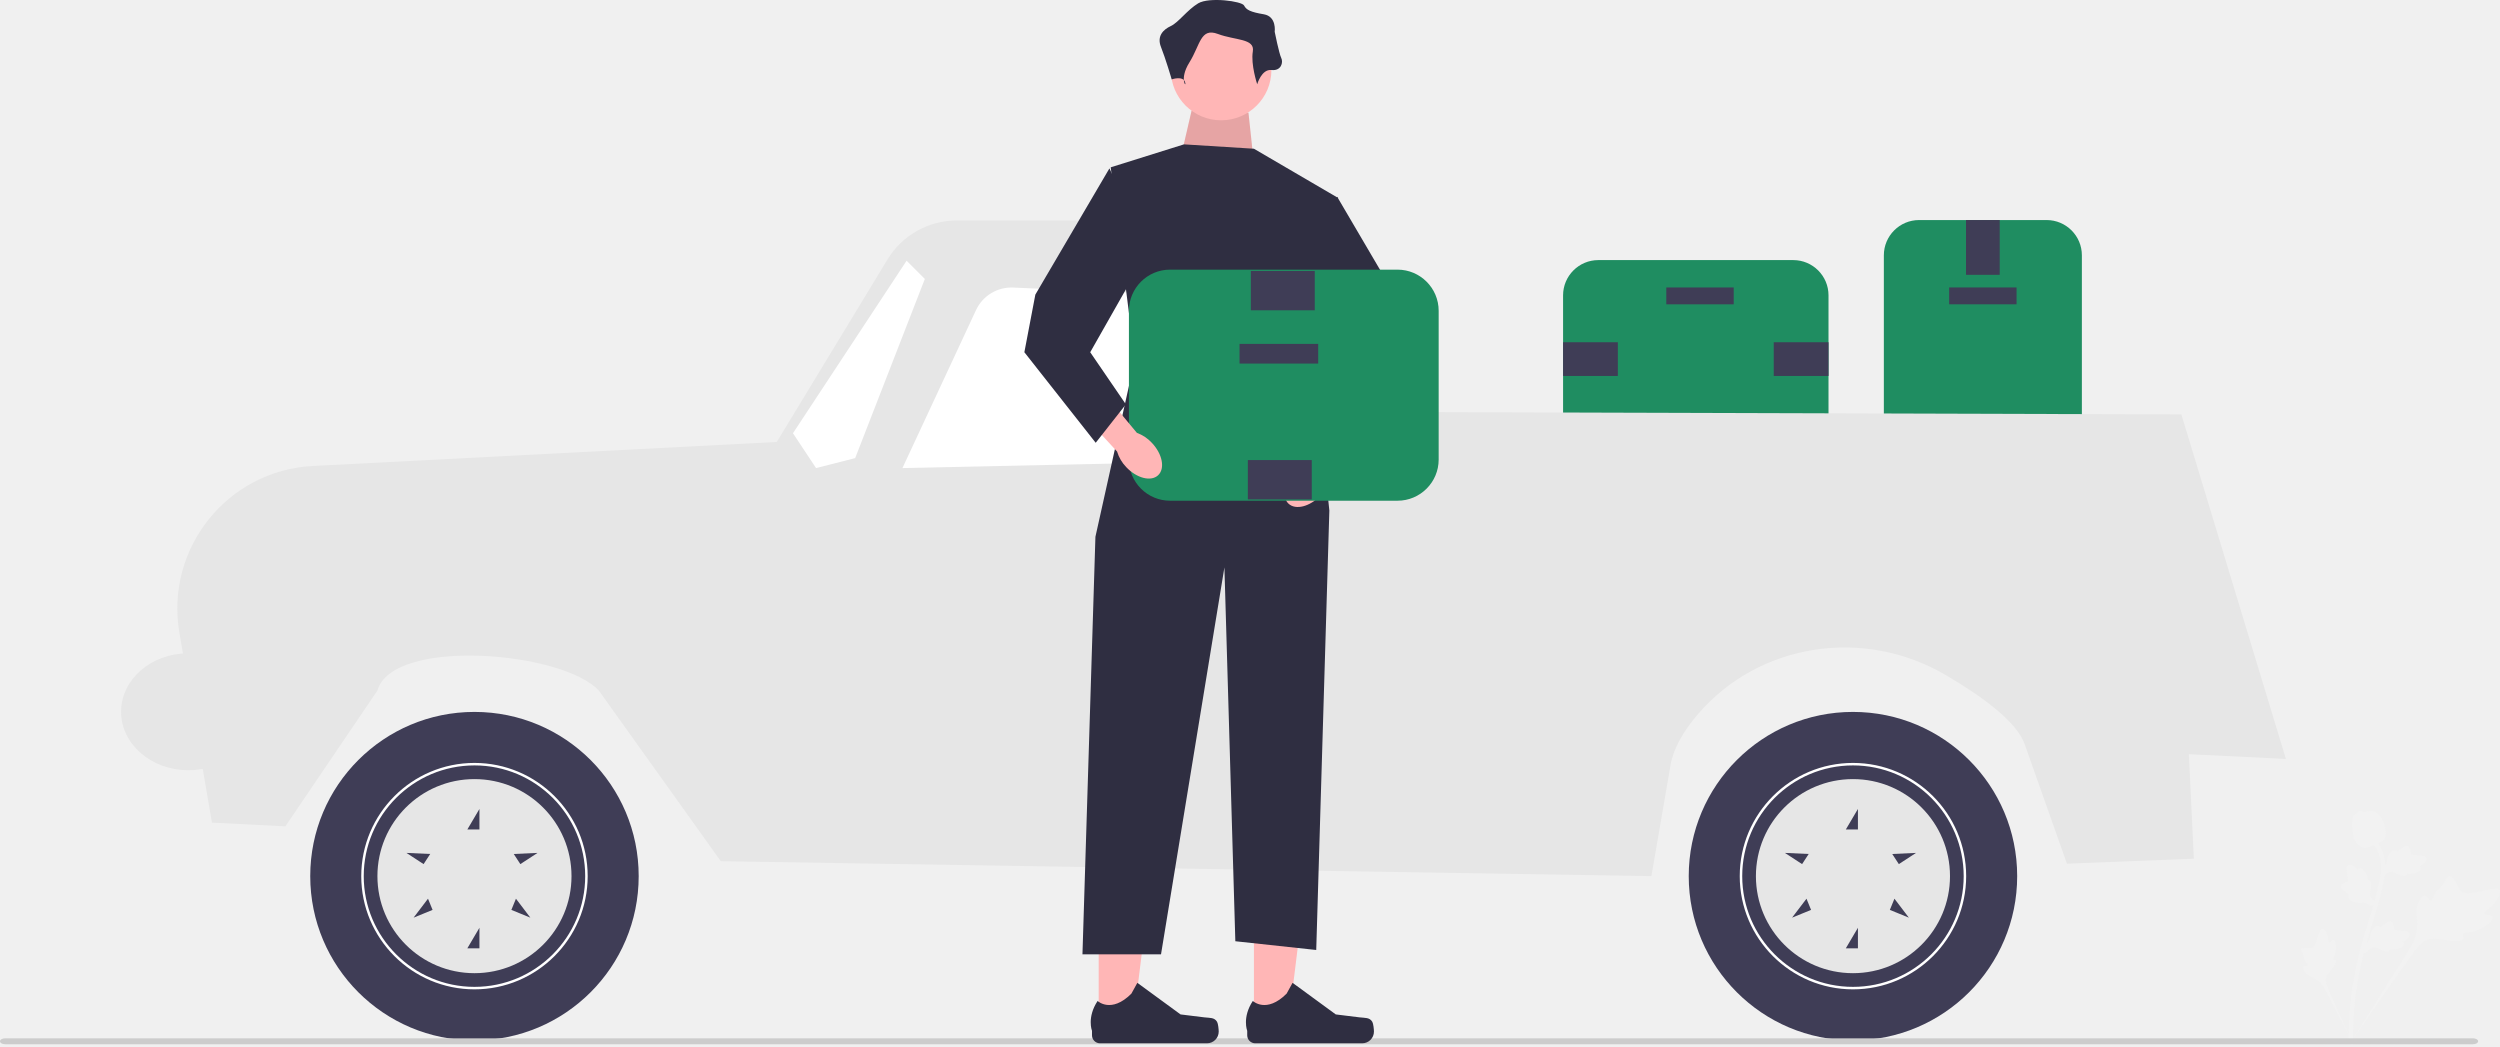
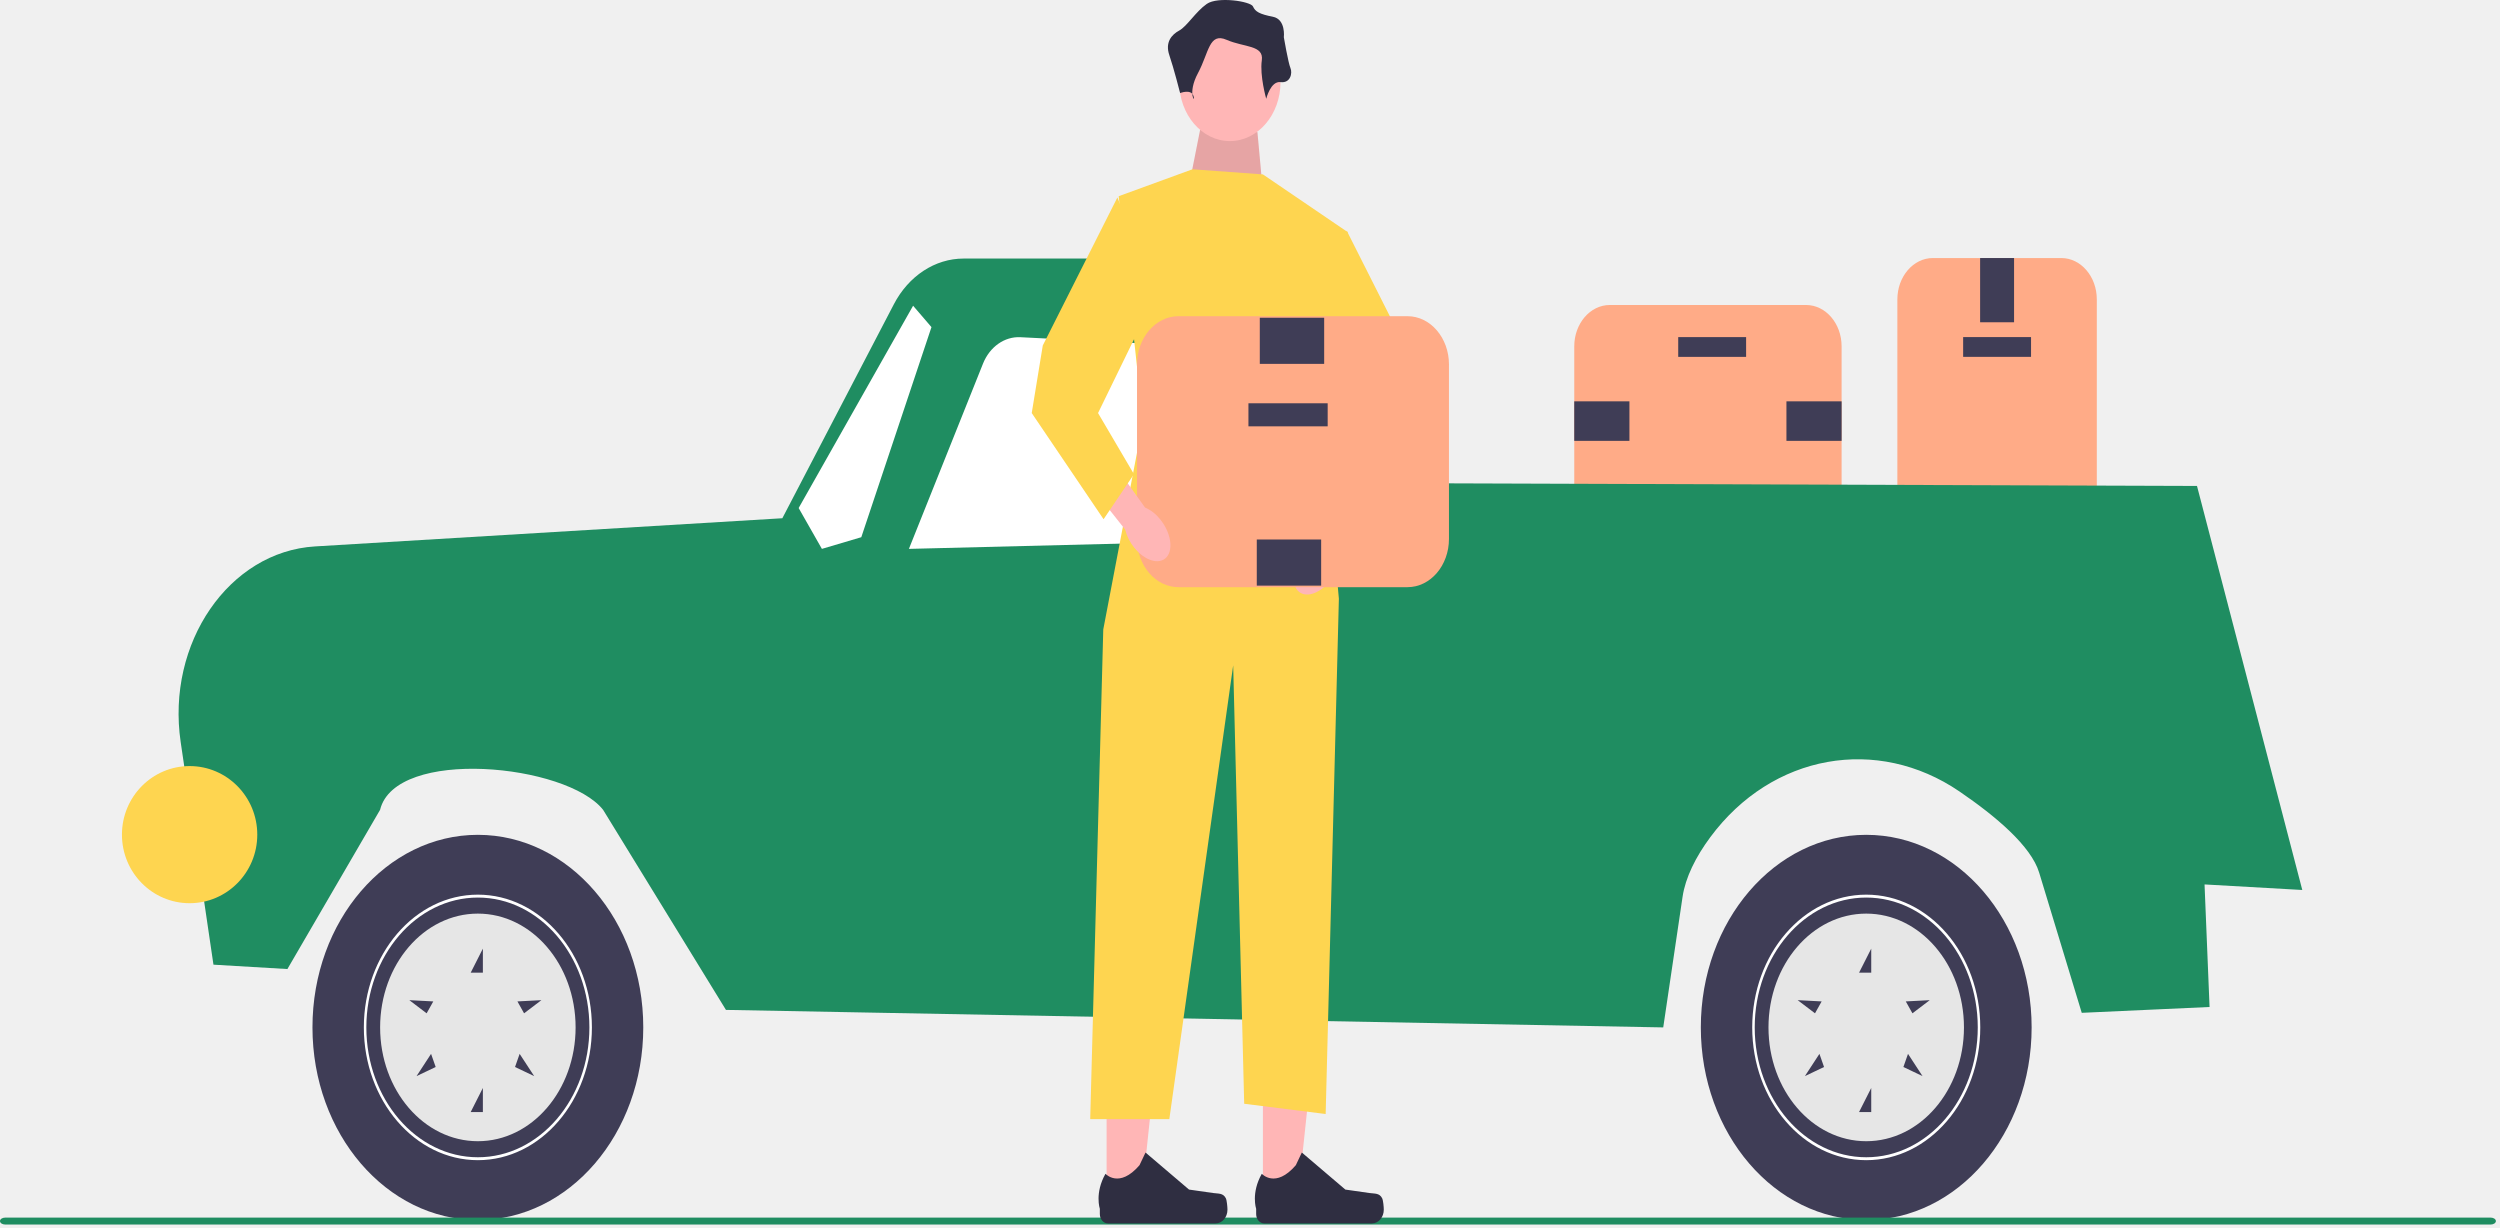
- <svg xmlns="http://www.w3.org/2000/svg" width="1004.722" height="420.718" viewBox="0 0 1004.722 420.718">
-   <g>
-     <path d="M757.098,180.944V102.6c0-7.812,6.355-14.166,14.166-14.166h51.251c7.812,0,14.166,6.355,14.166,14.166v78.344c0,7.812-6.355,14.166-14.166,14.166h-51.251c-7.812,0-14.166-6.355-14.166-14.166Z" fill="#1f8d61" />
-     <rect x="783.344" y="115.526" width="27.092" height="6.773" transform="translate(1593.78 237.8251) rotate(-180)" fill="#3f3d56" />
-     <rect x="790.117" y="88.434" width="13.546" height="22.013" transform="translate(1593.78 198.8797) rotate(-180)" fill="#3f3d56" />
-     <rect x="790.117" y="173.097" width="13.546" height="22.013" transform="translate(1593.78 368.2074) rotate(-180)" fill="#3f3d56" />
-   </g>
-   <g>
-     <path d="M720.692,184.11h-78.344c-7.812,0-14.166-6.355-14.166-14.166v-51.251c0-7.812,6.355-14.166,14.166-14.166h78.344c7.812,0,14.166,6.355,14.166,14.166v51.251c0,7.812-6.355,14.166-14.166,14.166Z" fill="#1f8d61" />
-     <rect x="669.667" y="115.532" width="27.092" height="6.773" fill="#3f3d56" />
-     <rect x="632.415" y="133.312" width="13.546" height="22.013" transform="translate(783.5064 -494.8703) rotate(90)" fill="#3f3d56" />
-     <rect x="717.079" y="133.312" width="13.546" height="22.013" transform="translate(868.1702 -579.5342) rotate(90)" fill="#3f3d56" />
-   </g>
-   <path d="M85.182,330.61l-13.079-76.293c-5.812-33.901,19.28-65.272,53.629-67.051l186.45-9.657,44.498-73.34c5.899-9.723,16.447-15.66,27.819-15.66h133.969c10.531,0,19.428,7.809,20.795,18.251l3.402,58.683,334,1,42.016,138.468-39-1.902,2,42-51,2-17.001-48.072c-3.201-9.052-17.229-19.258-31.81-27.798-32.687-19.143-74.682-12.999-99.419,15.689-5.835,6.768-9.915,13.819-11.055,20.431l-7.715,44.749-374-6-49.016-68.566c-14.481-15.759-82.843-21.548-89,0l-36.984,54.566-29.5-1.5Z" fill="#e6e6e6" />
-   <path d="M491.679,133.236l11.004,51.874-140,3,29.568-63.485c2.682-5.759,8.571-9.335,14.918-9.059l67.087,2.917c8.493,.369,15.659,6.438,17.423,14.753Z" fill="#fff" />
-   <polygon points="343.682 184.11 371.682 112.11 364.351 104.779 318.682 174.11 327.962 188.11 343.682 184.11" fill="#fff" />
-   <circle cx="744.682" cy="352.11" r="66" fill="#3f3d56" />
-   <path d="M699.182,352.11c0-25.089,20.411-45.5,45.5-45.5,25.089,0,45.5,20.411,45.5,45.5,0,25.089-20.411,45.5-45.5,45.5-25.089,0-45.5-20.411-45.5-45.5Zm1,0c0,24.537,19.962,44.5,44.5,44.5s44.5-19.963,44.5-44.5c0-24.537-19.962-44.5-44.5-44.5s-44.5,19.963-44.5,44.5Z" fill="#fff" />
-   <path d="M705.682,352.11c0,21.539,17.461,39,39,39,21.539,0,39-17.461,39-39,0-21.539-17.461-39-39-39-21.539,0-39,17.461-39,39Zm64.351-9.339l-6.91,4.504-2.655-4.073,9.565-.43Zm-10.52,22.905l1.84-4.5,5.794,7.622-7.634-3.122Zm-17.694,15.435l4.862-8.248v8.248h-4.862Zm0-47.752l4.862-8.248v8.248h-4.862Zm-21.604,35.439l5.794-7.622,1.84,4.5-7.634,3.122Zm-2.885-26.026l9.565,.43-2.655,4.073-6.91-4.504Z" fill="#e6e6e6" />
-   <circle cx="190.682" cy="352.11" r="66" fill="#3f3d56" />
-   <path d="M145.182,352.11c0-25.089,20.411-45.5,45.5-45.5,25.089,0,45.5,20.411,45.5,45.5,0,25.089-20.411,45.5-45.5,45.5-25.089,0-45.5-20.411-45.5-45.5Zm1,0c0,24.537,19.962,44.5,44.5,44.5,24.538,0,44.5-19.963,44.5-44.5,0-24.537-19.962-44.5-44.5-44.5-24.538,0-44.5,19.963-44.5,44.5Z" fill="#fff" />
-   <path d="M151.682,352.11c0,21.539,17.461,39,39,39,21.539,0,39-17.461,39-39,0-21.539-17.461-39-39-39-21.539,0-39,17.461-39,39Zm64.351-9.339l-6.91,4.504-2.655-4.073,9.565-.43Zm-10.52,22.905l1.84-4.5,5.794,7.622-7.634-3.122Zm-17.694,15.435l4.862-8.248v8.248h-4.862Zm0-47.752l4.862-8.248v8.248h-4.862Zm-21.604,35.439l5.794-7.622,1.84,4.5-7.634,3.122Zm-2.885-26.026l9.565,.43-2.655,4.073-6.91-4.504Z" fill="#e6e6e6" />
-   <rect x="466.182" y="203.61" width="38" height="8" transform="translate(970.3641 415.22) rotate(-180)" fill="#3f3d56" />
-   <g>
-     <path d="M1001.788,368.654c-.354-1.084-3.039-.607-3.296-1.576-.257-.966,2.319-1.776,4.295-4.498,.356-.491,2.601-3.584,1.74-4.886-1.632-2.466-12.988,3.676-15.714,.229-.598-.756-.844-2.055-2.626-4.472-.709-.961-1.164-1.426-1.707-1.412-.771,.019-1.047,.984-2.259,2.732-1.818,2.621-2.474,2.292-3.671,4.439-.889,1.594-.994,2.613-1.635,2.673-.907,.085-1.282-1.9-2.39-1.977-1.131-.079-2.263,1.882-2.824,3.415-1.053,2.875-.401,5.073-.256,7.263,.157,2.38-.212,5.864-2.798,10.336l-24.392,38.862c5.238-7.922,20.108-29.526,26.099-37.45,1.729-2.288,3.588-4.585,6.449-5.017,2.754-.416,6.105,.947,10.782,.867,.546-.009,2.066-.054,2.436-.86,.306-.666-.453-1.245-.177-1.871,.37-.84,2.037-.48,4.308-1.037,1.601-.393,2.689-1.043,3.625-1.602,.282-.169,4.484-2.714,4.012-4.157h-0Z" fill="#f2f2f2" />
-     <path d="M937.902,377.728c-.634-.139-1.175,1.316-1.725,1.163-.548-.153-.202-1.651-.968-3.406-.138-.317-1.009-2.311-1.896-2.264-1.681,.089-1.943,7.435-4.421,7.779-.544,.075-1.252-.179-2.953-.001-.676,.071-1.036,.16-1.186,.431-.213,.384,.181,.798,.689,1.897,.762,1.648,.411,1.875,1.119,3.082,.526,.896,.995,1.242,.84,1.574-.22,.47-1.302,.081-1.66,.603-.365,.532,.271,1.654,.861,2.371,1.107,1.346,2.374,1.66,3.491,2.221,1.213,.61,2.817,1.796,4.266,4.355l12.036,23.184c-2.377-4.857-8.69-18.388-10.85-23.615-.624-1.509-1.215-3.084-.602-4.613,.59-1.472,2.226-2.723,3.537-5.042,.153-.271,.57-1.03,.281-1.444-.239-.342-.742-.137-.97-.453-.305-.424,.352-1.138,.734-2.414,.269-.899,.264-1.621,.26-2.241-.001-.187-.038-2.984-.882-3.169v0Z" fill="#f2f2f2" />
-     <path d="M949.909,383.385l.378-3.493,.232-.219c1.074-1.015,1.745-2.089,1.997-3.196,.04-.176,.071-.354,.103-.535,.126-.718,.282-1.611,.972-2.538,.386-.517,1.409-1.684,2.463-1.276,.285,.107,.477,.291,.61,.487,.033-.034,.068-.068,.104-.105,.455-.443,.774-.605,1.081-.761,.236-.12,.479-.244,.891-.573,.181-.144,.326-.275,.447-.384,.37-.33,.843-.717,1.491-.564,.687,.188,.923,.843,1.079,1.277,.279,.774,.365,1.306,.422,1.659,.02,.129,.044,.274,.062,.321,.15,.379,2.038,.477,2.748,.518,1.597,.087,2.978,.162,3.31,1.255,.238,.782-.258,1.635-1.519,2.603-.393,.301-.785,.509-1.127,.664,.21,.199,.378,.469,.388,.838h0c.023,.872-.872,1.542-2.659,1.993-.444,.113-1.042,.263-1.823,.226-.368-.018-.691-.075-.966-.127-.041,.157-.116,.32-.252,.474-.398,.455-1.04,.571-1.912,.314-.963-.268-1.723-.633-2.395-.954-.586-.279-1.092-.518-1.516-.583-.789-.11-1.525,.377-2.405,1.025l-2.206,1.655h-0Z" fill="#f2f2f2" />
-     <path d="M956.206,363.49l-3.475,.52-.271-.169c-1.254-.781-2.464-1.158-3.598-1.121-.18,.006-.36,.021-.544,.036-.727,.061-1.63,.136-2.702-.296-.598-.243-1.987-.935-1.859-2.059,.031-.302,.161-.535,.316-.714-.041-.024-.083-.048-.128-.075-.544-.328-.781-.595-1.01-.853-.176-.198-.357-.402-.781-.717-.186-.138-.348-.245-.485-.335-.413-.274-.907-.634-.924-1.299,.007-.712,.582-1.106,.962-1.368,.678-.466,1.171-.684,1.498-.829,.12-.052,.254-.112,.295-.142,.328-.242-.056-2.092-.196-2.79-.321-1.566-.599-2.922,.374-3.52,.696-.429,1.647-.165,2.903,.809,.391,.304,.691,.631,.928,.922,.139-.254,.358-.485,.712-.588h0c.838-.244,1.712,.452,2.602,2.066,.222,.401,.519,.941,.681,1.707,.076,.361,.103,.687,.122,.966,.162-0,.339,.031,.522,.123,.541,.269,.816,.861,.789,1.77-.015,.999-.175,1.828-.315,2.558-.121,.638-.224,1.188-.18,1.614,.093,.791,.751,1.379,1.602,2.066l2.16,1.714h-0Z" fill="#f2f2f2" />
-     <path d="M956.674,353.056l.378-3.493,.232-.219c1.074-1.015,1.745-2.089,1.997-3.196,.04-.176,.071-.354,.103-.535,.126-.718,.282-1.611,.972-2.538,.386-.517,1.409-1.684,2.463-1.276,.285,.107,.477,.291,.61,.487,.033-.034,.068-.068,.104-.105,.455-.443,.774-.605,1.081-.761,.236-.12,.479-.244,.891-.573,.181-.144,.326-.275,.447-.384,.37-.33,.843-.717,1.491-.564,.687,.188,.923,.843,1.079,1.277,.279,.774,.365,1.306,.422,1.659,.02,.129,.044,.274,.062,.321,.15,.379,2.038,.477,2.748,.518,1.597,.087,2.978,.162,3.31,1.255,.238,.782-.258,1.635-1.519,2.603-.393,.301-.785,.509-1.127,.664,.21,.199,.378,.469,.388,.838h0c.023,.872-.872,1.542-2.659,1.993-.444,.113-1.042,.263-1.823,.226-.368-.018-.691-.075-.966-.127-.041,.157-.116,.32-.252,.474-.398,.455-1.04,.571-1.912,.314-.963-.268-1.723-.633-2.395-.954-.586-.279-1.092-.518-1.516-.583-.789-.11-1.525,.377-2.405,1.025l-2.206,1.655h-0Z" fill="#f2f2f2" />
-     <path d="M945.407,419.98l-.614-.607,.011-.863-.011,.863-.854-.09c.004-.08-.002-.268-.008-.561-.033-1.607-.135-6.497,.546-14.011,.475-5.245,1.27-10.569,2.362-15.827,1.093-5.266,2.228-9.185,3.14-12.334,.688-2.375,1.382-4.628,2.06-6.823,1.809-5.863,3.516-11.402,4.574-17.719,.237-1.41,.728-4.346-.278-7.811-.584-2.01-1.584-3.901-2.972-5.62l1.344-1.085c1.532,1.9,2.638,3.995,3.286,6.226,1.116,3.842,.58,7.04,.323,8.577-1.076,6.429-2.801,12.021-4.628,17.941-.674,2.187-1.366,4.43-2.051,6.795-.903,3.12-2.028,7.005-3.107,12.203-1.079,5.195-1.864,10.454-2.334,15.633-.672,7.419-.571,12.237-.538,13.819,.017,.845,.021,1.022-.251,1.295v-0Z" fill="#f2f2f2" />
-     <path d="M949.675,340.564c-.069-.015-.139-.033-.208-.053-1.418-.397-2.555-1.553-3.381-3.433-.387-.884-.478-1.815-.66-3.671-.029-.286-.155-1.734,0-3.653,.101-1.254,.236-1.758,.577-2.153,.379-.441,.89-.693,1.429-.82,.015-.166,.069-.328,.177-.482,.444-.639,1.187-.376,1.59-.24,.203,.073,.456,.166,.741,.214,.447,.077,.715-.001,1.119-.118,.387-.112,.868-.252,1.533-.24,1.312,.018,2.284,.608,2.604,.802,1.687,1.014,2.269,2.631,2.943,4.503,.134,.375,.578,1.732,.682,3.479,.075,1.26-.09,1.776-.28,2.145-.387,.758-.979,1.11-2.449,1.85-1.536,.775-2.306,1.163-2.938,1.362-1.47,.462-2.393,.751-3.479,.509v0Z" fill="#f2f2f2" />
-   </g>
-   <path d="M0,418.48c0,.66,.925,1.19,2.078,1.19H993.848c1.152,0,2.077-.53,2.077-1.19,0-.66-.925-1.19-2.077-1.19H2.078c-1.152,0-2.078,.53-2.078,1.19Z" fill="#ccc" />
-   <g>
-     <g>
-       <polygon points="503.94 410.967 517.825 410.965 524.43 357.41 503.938 357.411 503.94 410.967" fill="#ffb6b6" />
-       <path d="M551.511,410.652h0c.432,.728,.66,3.078,.66,3.925h0c0,2.603-2.11,4.713-4.713,4.713l-42.999-0c-1.775,0-3.215-1.439-3.215-3.215v-1.79s-2.127-5.38,2.252-12.012c0,0,5.443,5.193,13.576-2.94l2.398-4.345,17.361,12.697,9.623,1.185c2.105,.259,3.972-.04,5.055,1.784h0Z" fill="#2f2e41" />
-     </g>
-     <g>
-       <polygon points="441.558 410.967 455.442 410.965 462.048 357.41 441.555 357.411 441.558 410.967" fill="#ffb6b6" />
-       <path d="M489.128,410.652h0c.432,.728,.66,3.078,.66,3.925h0c0,2.603-2.11,4.713-4.713,4.713l-42.999-0c-1.775,0-3.215-1.439-3.215-3.215v-1.79s-2.127-5.38,2.252-12.012c0,0,5.443,5.193,13.576-2.94l2.398-4.345,17.361,12.697,9.623,1.185c2.105,.259,3.972-.04,5.055,1.784h0Z" fill="#2f2e41" />
-     </g>
-     <polygon points="501.741 45.276 504.377 69.877 473.625 67.241 478.897 44.397 501.741 45.276" fill="#ffb6b6" />
-     <polygon points="501.741 45.276 504.377 69.877 473.625 67.241 478.897 44.397 501.741 45.276" isolation="isolate" opacity=".1" />
-     <circle cx="490.759" cy="28.142" r="20.208" fill="#ffb6b6" />
-     <polygon points="503.938 59.773 537.765 79.542 526.682 133.138 534.251 205.186 528.979 381.79 496.47 378.276 492.077 228.03 466.596 383.547 435.028 383.547 440.237 215.729 456.053 144.56 446.388 67.241 475.822 58.016 503.938 59.773" fill="#2f2e41" />
-     <path d="M505.256,33.853s1.757-6.15,5.711-5.711,4.832-3.075,3.954-4.832-2.636-10.544-2.636-10.544c0,0,.879-6.15-4.393-7.029-5.272-.879-7.029-1.757-7.908-3.515-.879-1.757-14.058-3.515-18.451-.879-4.393,2.636-7.908,7.693-10.983,9.118-3.075,1.425-5.711,4.061-3.954,8.454,1.757,4.393,4.306,12.985,4.306,12.985,0,0,4.481-1.563,5.359,1.073s-2.636-.879,1.757-7.908c4.393-7.029,4.393-14.058,11.422-11.422,7.029,2.636,14.937,1.757,14.058,7.029-.879,5.272,1.757,13.179,1.757,13.179Z" fill="#2f2e41" />
-     <path id="uuid-2f48dadd-bd50-474e-b6bc-efb589732da4-552" d="M520.321,189.424c-4.229,4.478-5.347,10.29-2.497,12.981,2.85,2.691,8.588,1.242,12.818-3.238,1.714-1.766,2.981-3.918,3.693-6.274l17.68-19.2-9.187-8.104-16.454,19.788c-2.312,.846-4.388,2.234-6.054,4.047Z" fill="#ffb6b6" />
-     <polygon points="537.409 79.103 567.182 129.826 571.592 152.982 542.923 189.371 530.793 173.933 545.128 152.982 521.972 112.183 537.409 79.103" fill="#2f2e41" />
-     <g>
-       <path d="M453.701,184.701v-59.805c0-9.115,7.415-16.531,16.531-16.531h91.42c9.115,0,16.531,7.415,16.531,16.531v59.805c0,9.115-7.415,16.531-16.531,16.531h-91.42c-9.115,0-16.531-7.415-16.531-16.531Z" fill="#1f8d61" />
-       <rect x="498.159" y="138.209" width="31.614" height="7.904" transform="translate(1027.931 284.3207) rotate(180)" fill="#3f3d56" />
-       <rect x="506.435" y="179.955" width="15.807" height="25.687" transform="translate(707.1374 -321.5401) rotate(90)" fill="#3f3d56" />
-       <rect x="507.641" y="103.955" width="15.807" height="25.687" transform="translate(632.3431 -398.7458) rotate(90)" fill="#3f3d56" />
-     </g>
-     <g>
-       <path id="uuid-f6ce86b9-37cf-4878-a476-c93c5a2c7b27-553" d="M462.953,178.002c4.229,4.478,5.347,10.29,2.497,12.981-2.85,2.691-8.588,1.242-12.818-3.238-1.714-1.766-2.981-3.918-3.693-6.274l-17.68-19.2,9.187-8.104,16.454,19.788c2.312,.846,4.388,2.234,6.054,4.047Z" fill="#ffb6b6" />
-       <polygon points="445.865 67.681 416.093 118.404 411.682 141.56 440.352 177.948 452.481 162.511 438.146 141.56 461.303 100.761 445.865 67.681" fill="#2f2e41" />
-     </g>
-   </g>
-   <ellipse cx="75.666" cy="286.044" rx="27" ry="23.5" fill="#e6e6e6" />
+ <svg xmlns="http://www.w3.org/2000/svg" width="279" height="137" viewBox="0 0 279 137" fill="none">
+   <path d="M211.746 58.921V33.41C211.746 30.866 213.523 28.797 215.708 28.797H230.042C232.227 28.797 234.004 30.866 234.004 33.41V58.921C234.004 61.465 232.227 63.534 230.042 63.534H215.708C213.523 63.534 211.746 61.465 211.746 58.921Z" fill="#FFAB87" />
+   <path d="M219.087 39.825H226.664V37.619H219.087V39.825Z" fill="#3F3D56" />
+   <path d="M220.981 35.965H224.77V28.797H220.981V35.965Z" fill="#3F3D56" />
+   <path d="M220.981 63.534H224.77V56.366H220.981V63.534Z" fill="#3F3D56" />
+   <path d="M201.561 59.952H179.65C177.465 59.952 175.688 57.883 175.688 55.339V38.65C175.688 36.106 177.465 34.037 179.65 34.037H201.561C203.745 34.037 205.523 36.106 205.523 38.65V55.339C205.523 57.883 203.745 59.952 201.561 59.952Z" fill="#FFAB87" />
+   <path d="M194.866 37.621H187.289V39.827H194.866V37.621Z" fill="#3F3D56" />
+   <path d="M181.844 49.2V44.789H175.687V49.2H181.844Z" fill="#3F3D56" />
+   <path d="M205.523 49.2V44.789H199.367V49.2H205.523Z" fill="#3F3D56" />
+   <path d="M23.822 107.658L20.164 82.814C18.539 71.775 25.556 61.56 35.163 60.98L87.309 57.836L99.755 33.954C101.404 30.788 104.354 28.855 107.535 28.855H145.003C147.949 28.855 150.437 31.397 150.819 34.798L151.771 53.907L245.184 54.232L256.935 99.322L246.027 98.703L246.587 112.38L232.323 113.031L227.568 97.377C226.673 94.429 222.75 91.106 218.672 88.325C209.53 82.091 197.785 84.092 190.866 93.434C189.234 95.638 188.093 97.934 187.774 100.087L185.617 114.659L81.016 112.705L67.308 90.378C63.258 85.246 44.138 83.361 42.416 90.378L32.073 108.146L23.822 107.658Z" fill="#1F8D61" />
+   <path d="M137.511 43.386L140.589 60.278L101.434 61.255L109.703 40.582C110.453 38.707 112.1 37.542 113.875 37.632L132.638 38.582C135.014 38.702 137.018 40.678 137.511 43.386Z" fill="white" />
+   <path d="M96.121 59.952L103.952 36.507L101.902 34.12L89.129 56.696L91.724 61.255L96.121 59.952Z" fill="white" />
+   <path d="M208.271 136.151C218.466 136.151 226.73 126.528 226.73 114.659C226.73 102.789 218.466 93.167 208.271 93.167C198.077 93.167 189.812 102.789 189.812 114.659C189.812 126.528 198.077 136.151 208.271 136.151Z" fill="#3F3D56" />
+   <path d="M195.547 114.659C195.547 106.489 201.255 99.843 208.272 99.843C215.289 99.843 220.998 106.489 220.998 114.659C220.998 122.829 215.289 129.475 208.272 129.475C201.255 129.475 195.547 122.829 195.547 114.659ZM195.827 114.659C195.827 122.649 201.41 129.15 208.272 129.15C215.135 129.15 220.718 122.649 220.718 114.659C220.718 106.669 215.135 100.168 208.272 100.168C201.41 100.168 195.827 106.669 195.827 114.659Z" fill="white" />
+   <path d="M197.363 114.659C197.363 121.673 202.247 127.359 208.271 127.359C214.295 127.359 219.178 121.673 219.178 114.659C219.178 107.645 214.295 101.959 208.271 101.959C202.247 101.959 197.363 107.645 197.363 114.659ZM215.361 111.618L213.428 113.085L212.686 111.758L215.361 111.618ZM212.419 119.077L212.934 117.611L214.554 120.093L212.419 119.077ZM207.47 124.103L208.83 121.417V124.103H207.47ZM207.47 108.553L208.83 105.867V108.553H207.47ZM201.428 120.093L203.049 117.611L203.563 119.077L201.428 120.093ZM200.621 111.618L203.296 111.758L202.554 113.085L200.621 111.618Z" fill="#E6E6E6" />
+   <path d="M53.33 136.151C63.525 136.151 71.789 126.528 71.789 114.659C71.789 102.789 63.525 93.167 53.33 93.167C43.135 93.167 34.871 102.789 34.871 114.659C34.871 126.528 43.135 136.151 53.33 136.151Z" fill="#3F3D56" />
+   <path d="M40.605 114.659C40.605 106.489 46.314 99.843 53.331 99.843C60.348 99.843 66.056 106.489 66.056 114.659C66.056 122.829 60.348 129.475 53.331 129.475C46.314 129.475 40.605 122.829 40.605 114.659ZM40.885 114.659C40.885 122.649 46.468 129.15 53.331 129.15C60.194 129.15 65.777 122.649 65.777 114.659C65.777 106.669 60.194 100.168 53.331 100.168C46.468 100.168 40.885 106.669 40.885 114.659Z" fill="white" />
+   <path d="M42.422 114.659C42.422 121.673 47.305 127.359 53.329 127.359C59.353 127.359 64.237 121.673 64.237 114.659C64.237 107.645 59.353 101.959 53.329 101.959C47.305 101.959 42.422 107.645 42.422 114.659ZM60.42 111.618L58.487 113.085L57.745 111.758L60.42 111.618ZM57.477 119.077L57.992 117.611L59.613 120.093L57.477 119.077ZM52.529 124.103L53.889 121.417V124.103H52.529ZM52.529 108.553L53.889 105.867V108.553H52.529ZM46.487 120.093L48.107 117.611L48.622 119.077L46.487 120.093ZM45.68 111.618L48.355 111.758L47.612 113.085L45.68 111.618Z" fill="#E6E6E6" />
+   <path d="M130.38 68.907H141.008V66.302H130.38V68.907Z" fill="#3F3D56" />
+   <path d="M0 136.272C0 136.487 0.259 136.659 0.581 136.659H277.959C278.281 136.659 278.54 136.487 278.54 136.272C278.54 136.057 278.281 135.884 277.959 135.884H0.581C0.259 135.884 0 136.057 0 136.272Z" fill="#1F8D61" />
+   <path d="M140.942 133.825L144.825 133.824L146.673 116.385L140.941 116.385L140.942 133.825Z" fill="#FFB6B6" />
+   <path d="M154.246 133.722C154.367 133.959 154.431 134.725 154.431 135C154.431 135.848 153.84 136.535 153.113 136.535L141.087 136.535C140.59 136.535 140.187 136.066 140.187 135.488V134.905C140.187 134.905 139.593 133.153 140.817 130.993C140.817 130.993 142.34 132.684 144.614 130.036L145.285 128.621L150.141 132.756L152.832 133.141C153.421 133.226 153.943 133.128 154.246 133.722Z" fill="#2F2E41" />
+   <path d="M123.497 133.825L127.38 133.824L129.227 116.385L123.496 116.385L123.497 133.825Z" fill="#FFB6B6" />
+   <path d="M136.801 133.722C136.921 133.959 136.985 134.725 136.985 135C136.985 135.848 136.395 136.535 135.667 136.535L123.641 136.535C123.145 136.535 122.742 136.066 122.742 135.488V134.905C122.742 134.905 122.147 133.153 123.372 130.993C123.372 130.993 124.894 132.684 127.169 130.036L127.84 128.621L132.695 132.756L135.387 133.141C135.976 133.226 136.498 133.128 136.801 133.722Z" fill="#2F2E41" />
+   <path d="M140.328 14.743L141.066 22.754L132.465 21.896L133.939 14.457L140.328 14.743Z" fill="#FFB6B6" />
+   <path opacity="0.1" d="M140.328 14.743L141.066 22.754L132.465 21.896L133.939 14.457L140.328 14.743Z" fill="black" />
+   <path d="M137.253 15.745C140.375 15.745 142.905 12.798 142.905 9.164C142.905 5.53 140.375 2.583 137.253 2.583C134.132 2.583 131.602 5.53 131.602 9.164C131.602 12.798 134.132 15.745 137.253 15.745Z" fill="#FFB6B6" />
+   <path d="M140.941 19.464L150.401 25.902L147.302 43.355L149.419 66.816L147.944 124.324L138.852 123.18L137.623 74.255L130.497 124.896H121.668L123.125 70.249L127.548 47.074L124.845 21.896L133.077 18.892L140.941 19.464Z" fill="#FED550" />
+   <path d="M141.31 11.024C141.31 11.024 141.801 9.021 142.907 9.164C144.013 9.307 144.259 8.163 144.013 7.59C143.767 7.018 143.276 4.157 143.276 4.157C143.276 4.157 143.522 2.154 142.047 1.868C140.573 1.582 140.081 1.296 139.835 0.724C139.59 0.152 135.904 -0.421 134.675 0.438C133.446 1.296 132.463 2.943 131.603 3.407C130.743 3.871 130.006 4.729 130.498 6.16C130.989 7.59 131.702 10.388 131.702 10.388C131.702 10.388 132.955 9.879 133.201 10.738C133.446 11.596 132.463 10.452 133.692 8.163C134.921 5.874 134.921 3.585 136.887 4.443C138.853 5.302 141.064 5.015 140.818 6.732C140.573 8.449 141.31 11.024 141.31 11.024Z" fill="#2F2E41" />
+   <path d="M145.522 61.683C144.339 63.141 144.027 65.034 144.824 65.91C145.621 66.786 147.226 66.314 148.409 64.856C148.889 64.28 149.243 63.58 149.442 62.812L154.387 56.56L151.817 53.921L147.215 60.365C146.569 60.641 145.988 61.093 145.522 61.683Z" fill="#FFB6B6" />
+   <path d="M150.302 25.758L158.629 42.276L159.862 49.816L151.844 61.665L148.452 56.638L152.461 49.816L145.984 36.53L150.302 25.758Z" fill="#FED550" />
+   <path d="M126.891 60.145V40.671C126.891 37.702 128.965 35.288 131.514 35.288H157.082C159.631 35.288 161.705 37.702 161.705 40.671V60.145C161.705 63.114 159.631 65.528 157.082 65.528H131.514C128.965 65.528 126.891 63.114 126.891 60.145Z" fill="#FFAB87" />
+   <path d="M139.326 47.579H148.168V45.006H139.326V47.579Z" fill="#3F3D56" />
+   <path d="M147.441 65.356V60.208H140.257V65.356H147.441Z" fill="#3F3D56" />
+   <path d="M147.777 40.608V35.46H140.593V40.608H147.777Z" fill="#3F3D56" />
+   <path d="M129.481 57.964C130.664 59.422 130.977 61.314 130.18 62.191C129.382 63.067 127.778 62.595 126.595 61.136C126.115 60.561 125.761 59.86 125.562 59.093L120.617 52.841L123.186 50.202L127.788 56.645C128.435 56.921 129.016 57.373 129.481 57.964Z" fill="#FFB6B6" />
+   <path d="M124.701 22.039L116.374 38.556L115.141 46.097L123.159 57.946L126.551 52.919L122.542 46.097L129.018 32.811L124.701 22.039Z" fill="#FED550" />
+   <path d="M21.161 100.798C25.331 100.798 28.712 97.372 28.712 93.146C28.712 88.919 25.331 85.493 21.161 85.493C16.99 85.493 13.609 88.919 13.609 93.146C13.609 97.372 16.99 100.798 21.161 100.798Z" fill="#FED550" />
</svg>
